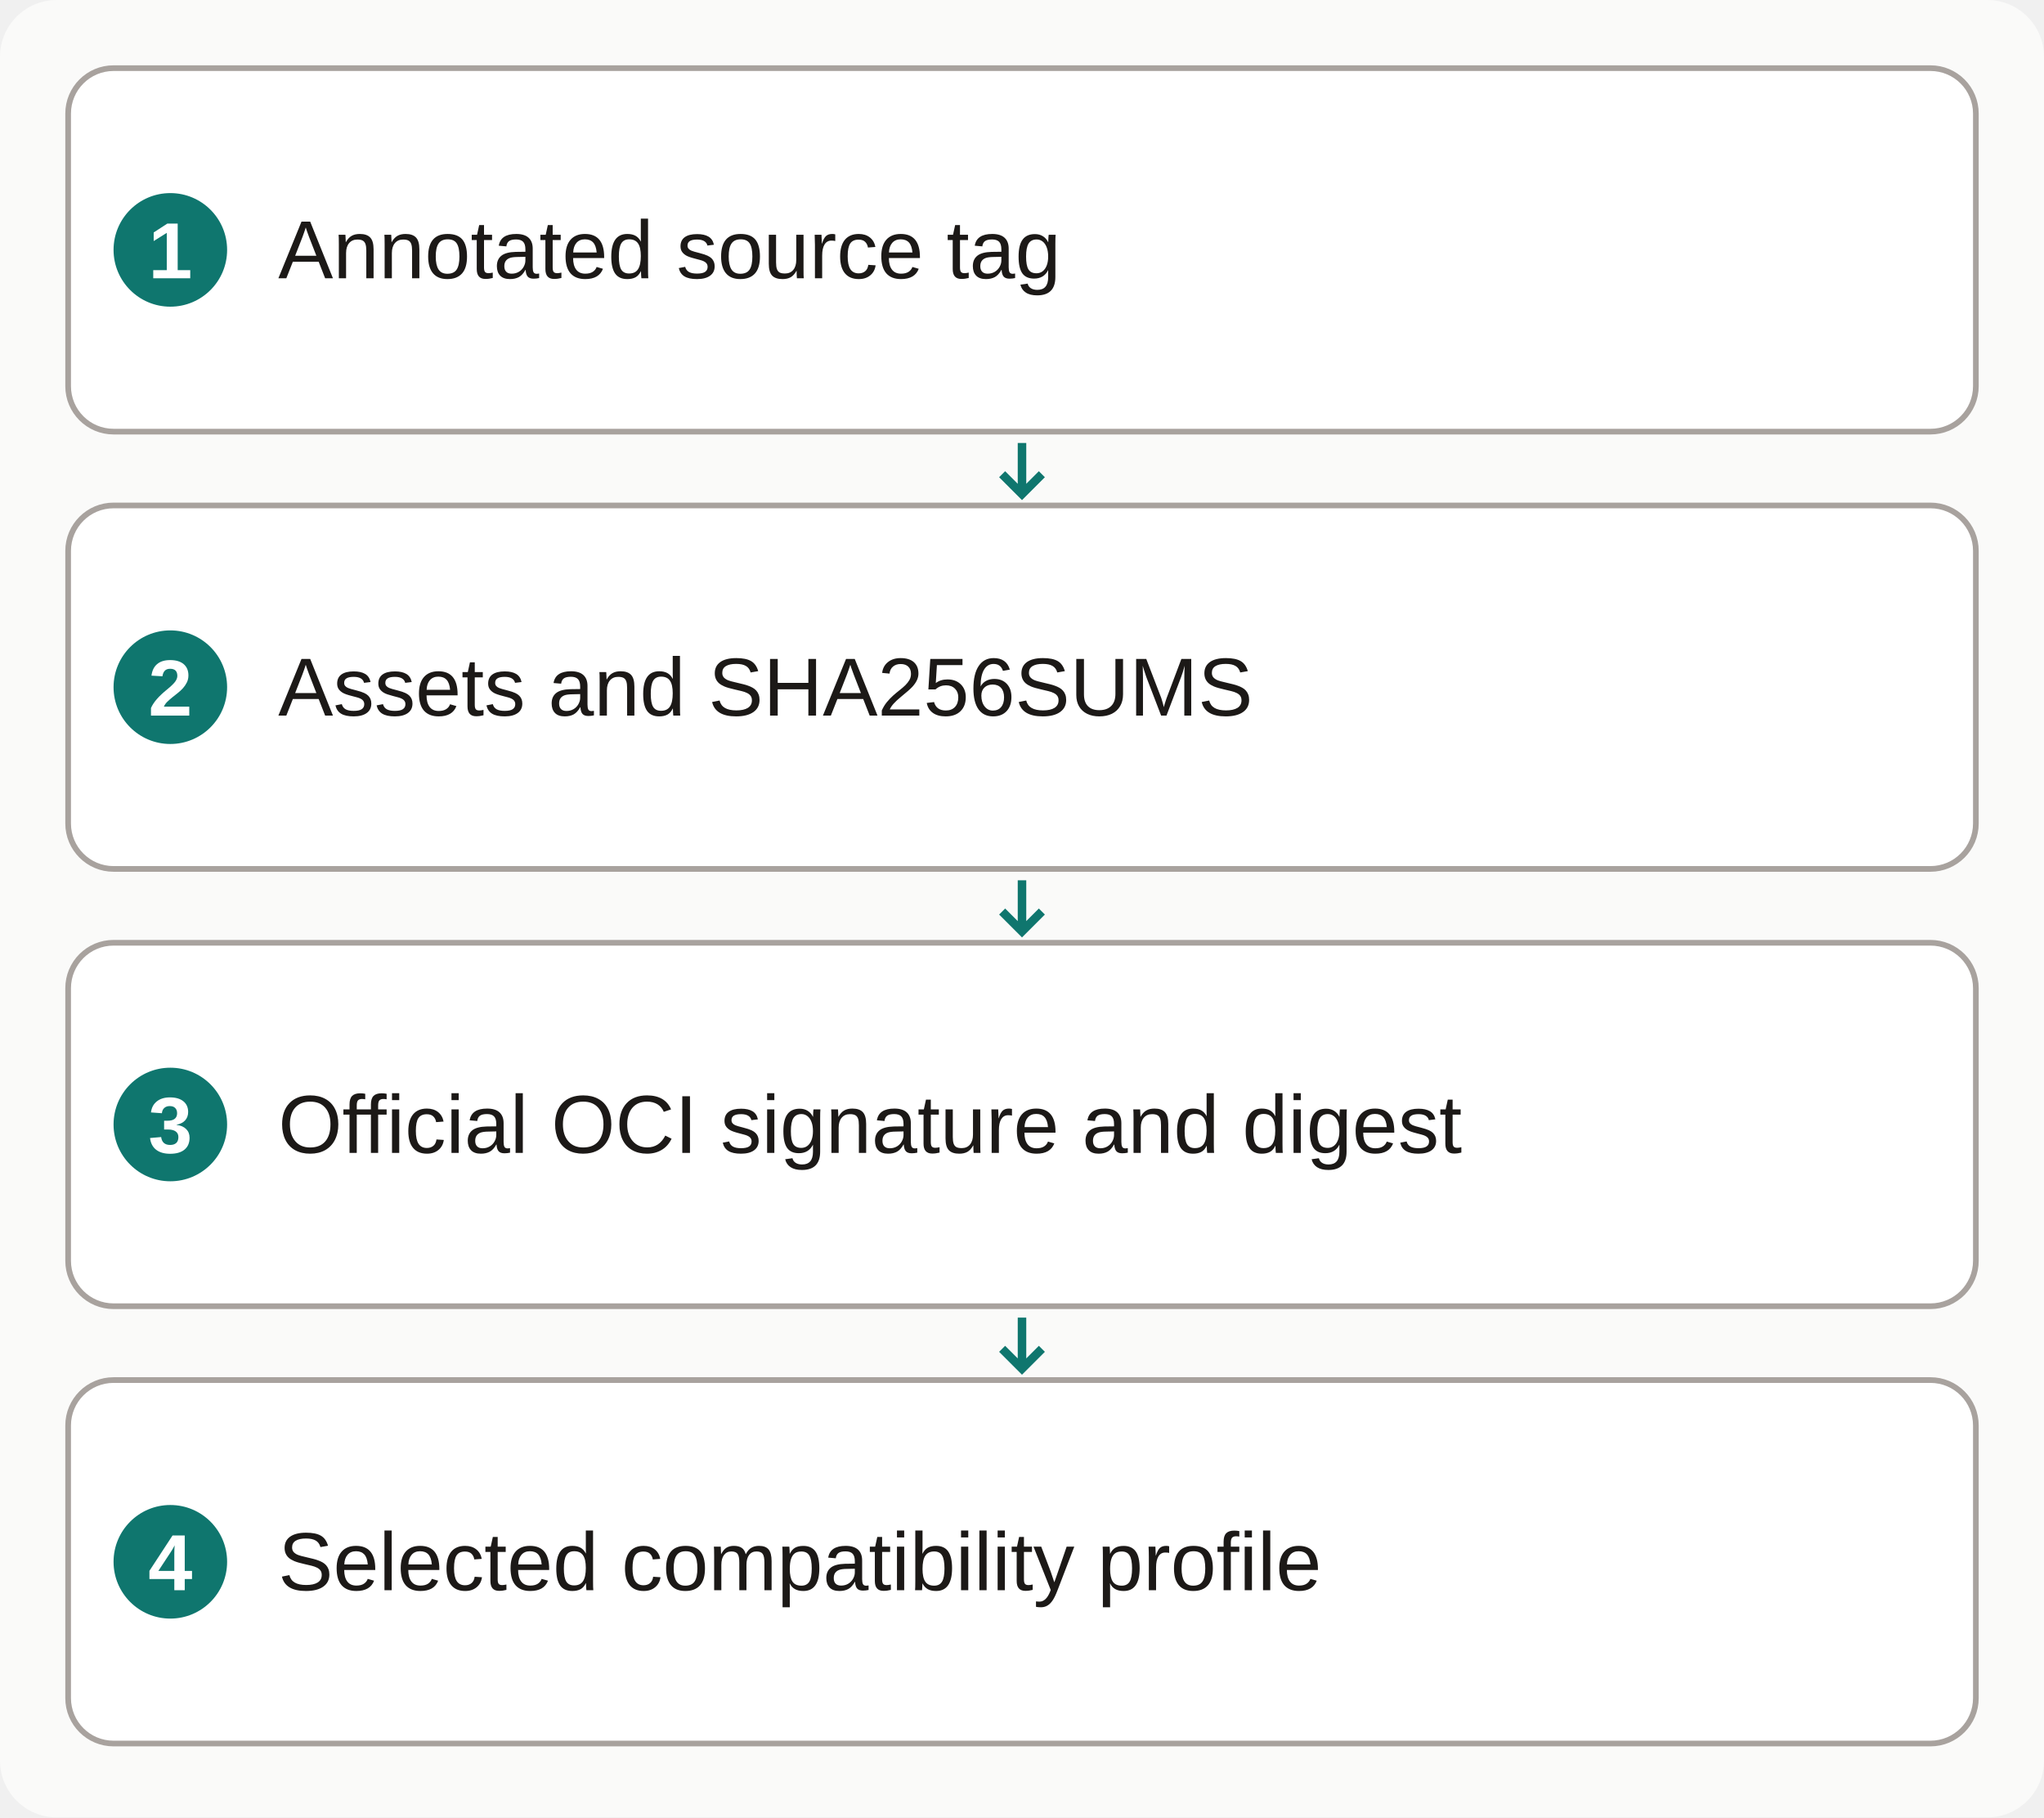
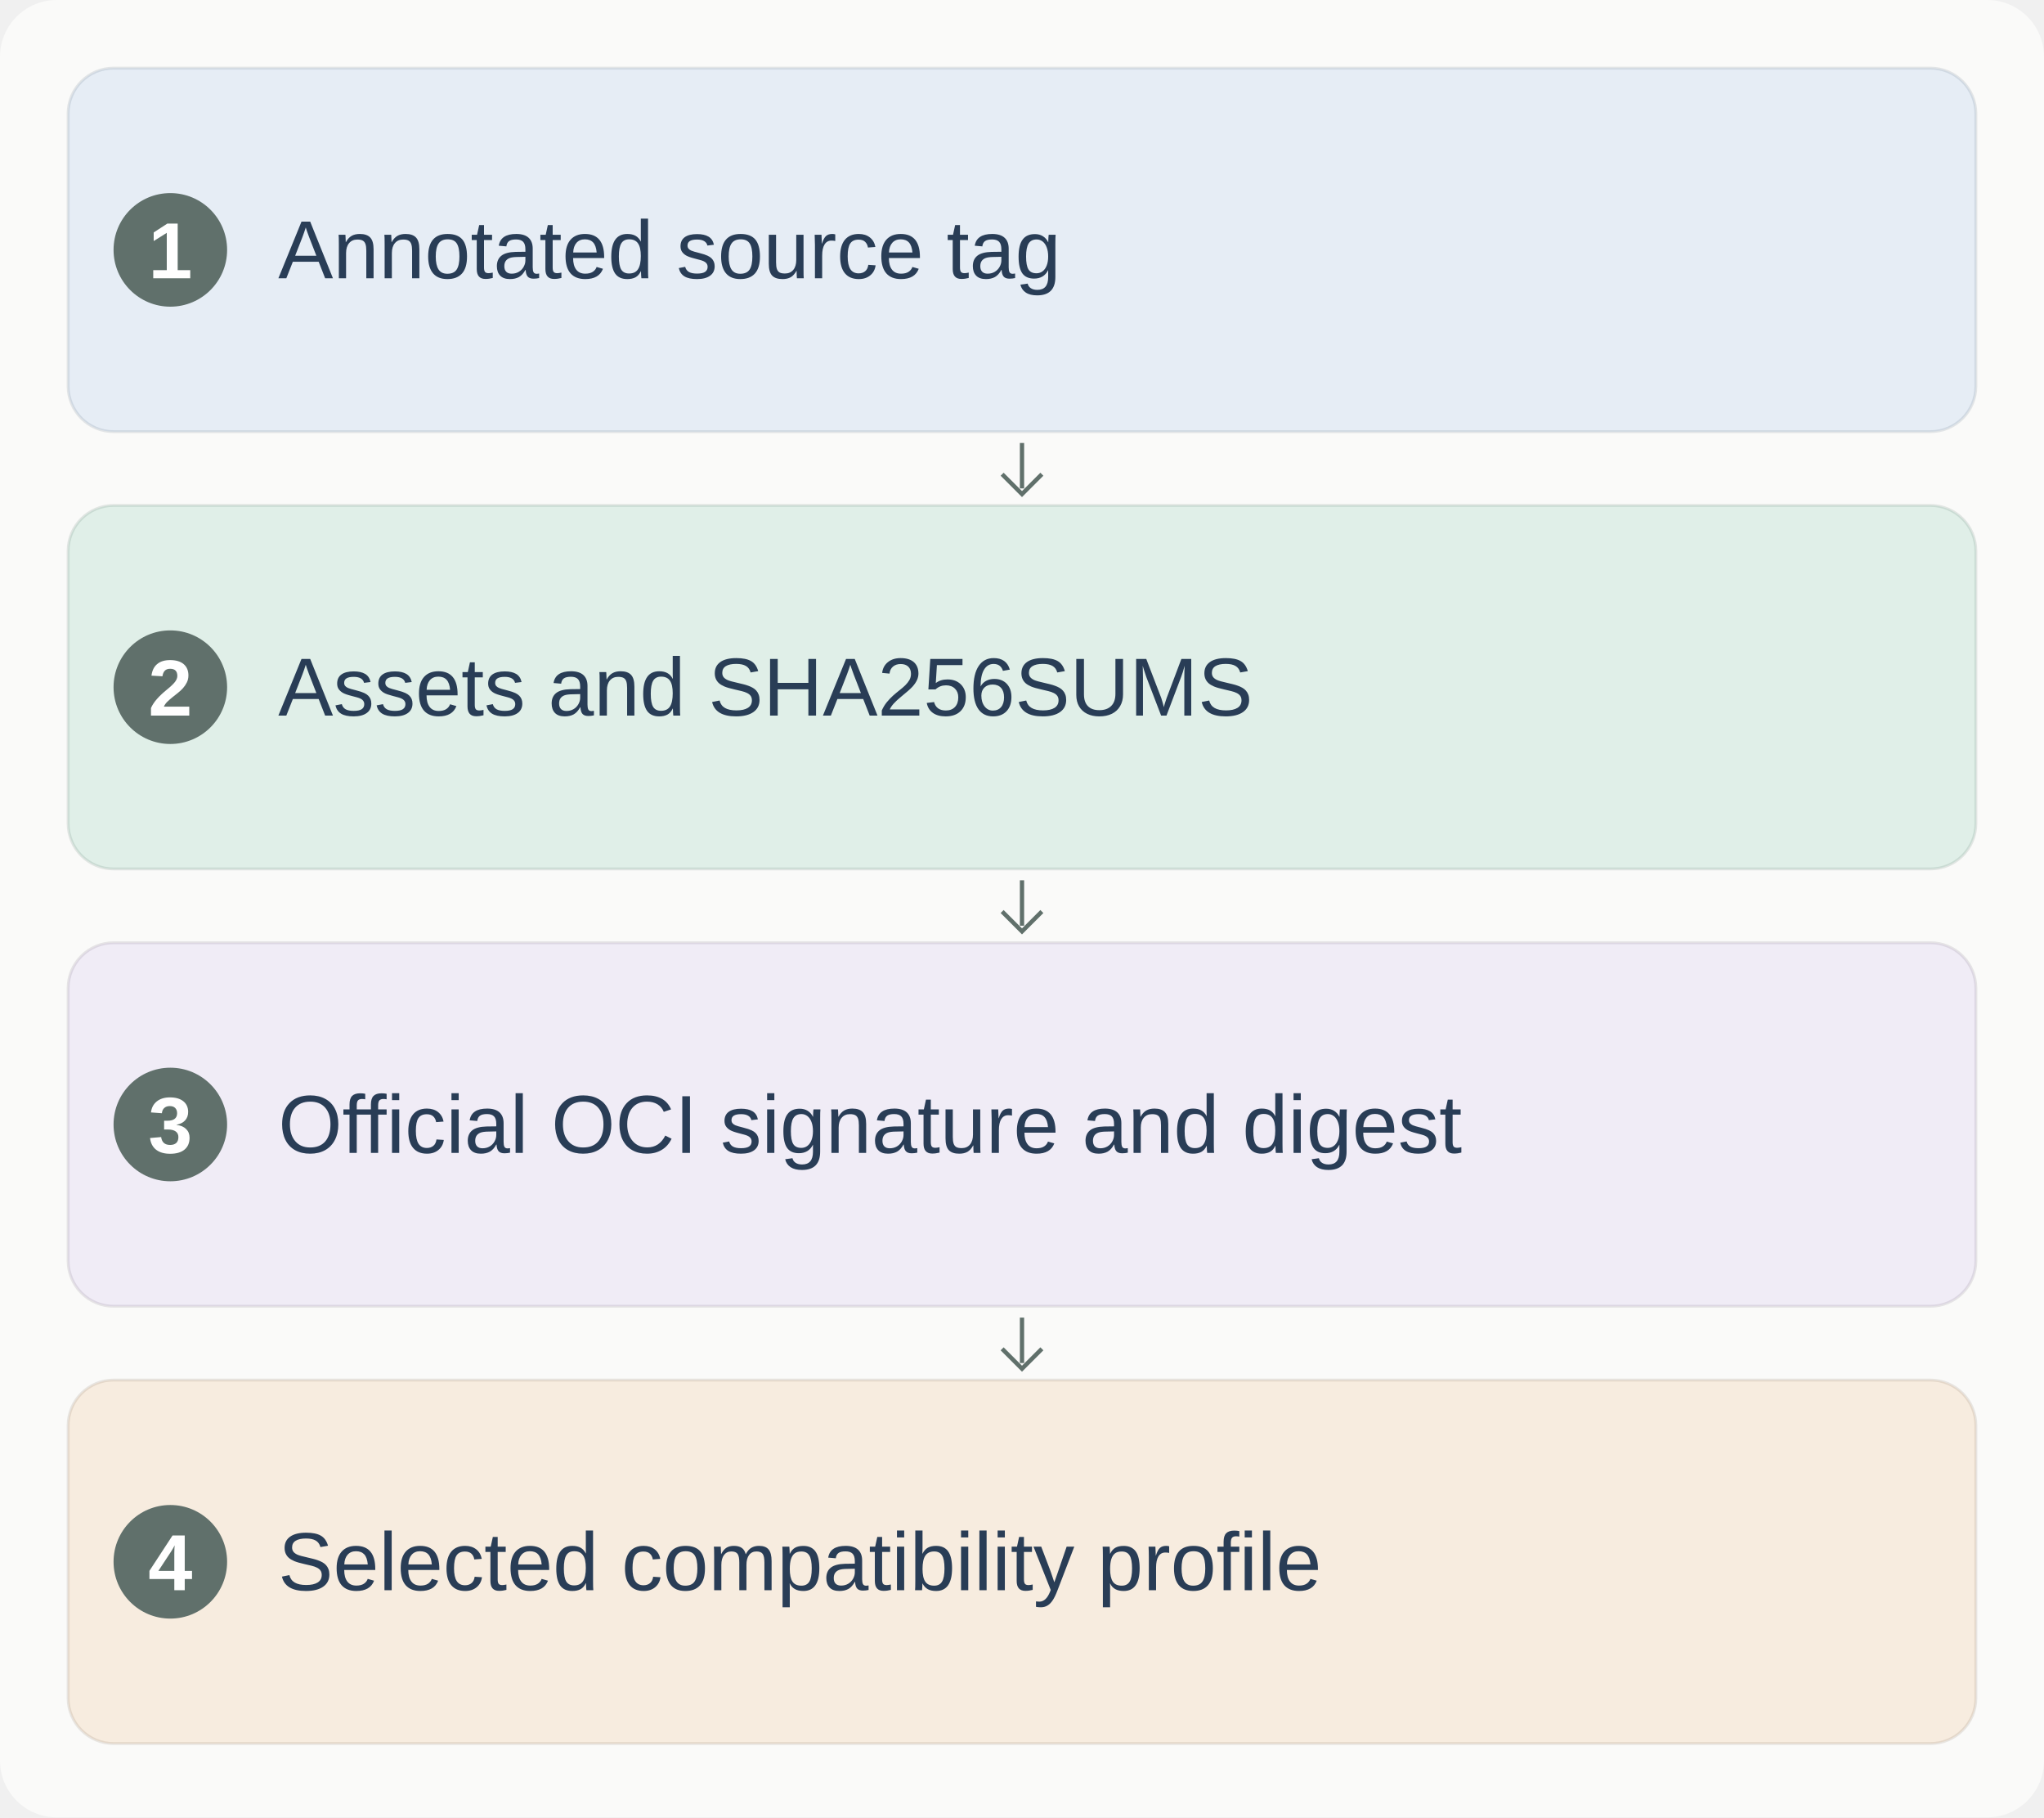
<svg xmlns="http://www.w3.org/2000/svg" width="720" height="640" viewBox="0 0 720 640" role="img" aria-labelledby="title desc">
  <rect width="720" height="640" rx="20" fill="#fafaf9" />
-   <rect x="24" y="24" width="672" height="128" rx="16" fill="#ffffff" stroke="#a8a29e" stroke-width="2" />
-   <circle cx="60" cy="88" r="20" fill="#0f766e" />
+   <rect x="24" y="24" width="672" height="128" rx="16" fill="#e6edf5" stroke="#293d56" stroke-width="1" stroke-opacity="0.12" />
+   <circle cx="60" cy="88" r="20" fill="#60706b" />
  <text x="60" y="98" text-anchor="middle" font-family="Arial, sans-serif" font-size="28" font-weight="700" fill="#ffffff">1</text>
-   <text x="98" y="98" font-family="Arial, sans-serif" font-size="29" fill="#1c1917">Annotated source tag</text>
-   <path d="M360 156v16m-7-5 7 7 7-7" fill="none" stroke="#0f766e" stroke-width="3" />
-   <rect x="24" y="178" width="672" height="128" rx="16" fill="#ffffff" stroke="#a8a29e" stroke-width="2" />
-   <circle cx="60" cy="242" r="20" fill="#0f766e" />
+   <text x="98" y="98" font-family="Arial, sans-serif" font-size="29" fill="#293d56">Annotated source tag</text>
+   <path d="M360 156v16m-7-5 7 7 7-7" fill="none" stroke="#60706b" stroke-width="1.5" />
+   <rect x="24" y="178" width="672" height="128" rx="16" fill="#e0efe8" stroke="#1e4436" stroke-width="1" stroke-opacity="0.12" />
+   <circle cx="60" cy="242" r="20" fill="#60706b" />
  <text x="60" y="252" text-anchor="middle" font-family="Arial, sans-serif" font-size="28" font-weight="700" fill="#ffffff">2</text>
-   <text x="98" y="252" font-family="Arial, sans-serif" font-size="29" fill="#1c1917">Assets and SHA256SUMS</text>
-   <path d="M360 310v16m-7-5 7 7 7-7" fill="none" stroke="#0f766e" stroke-width="3" />
-   <rect x="24" y="332" width="672" height="128" rx="16" fill="#ffffff" stroke="#a8a29e" stroke-width="2" />
-   <circle cx="60" cy="396" r="20" fill="#0f766e" />
+   <text x="98" y="252" font-family="Arial, sans-serif" font-size="29" fill="#293d56">Assets and SHA256SUMS</text>
+   <path d="M360 310v16m-7-5 7 7 7-7" fill="none" stroke="#60706b" stroke-width="1.5" />
+   <rect x="24" y="332" width="672" height="128" rx="16" fill="#f0ecf6" stroke="#433352" stroke-width="1" stroke-opacity="0.12" />
+   <circle cx="60" cy="396" r="20" fill="#60706b" />
  <text x="60" y="406" text-anchor="middle" font-family="Arial, sans-serif" font-size="28" font-weight="700" fill="#ffffff">3</text>
-   <text x="98" y="406" font-family="Arial, sans-serif" font-size="29" fill="#1c1917">Official OCI signature and digest</text>
-   <path d="M360 464v16m-7-5 7 7 7-7" fill="none" stroke="#0f766e" stroke-width="3" />
-   <rect x="24" y="486" width="672" height="128" rx="16" fill="#ffffff" stroke="#a8a29e" stroke-width="2" />
-   <circle cx="60" cy="550" r="20" fill="#0f766e" />
+   <text x="98" y="406" font-family="Arial, sans-serif" font-size="29" fill="#293d56">Official OCI signature and digest</text>
+   <path d="M360 464v16m-7-5 7 7 7-7" fill="none" stroke="#60706b" stroke-width="1.5" />
+   <rect x="24" y="486" width="672" height="128" rx="16" fill="#f7ecdf" stroke="#573e28" stroke-width="1" stroke-opacity="0.12" />
+   <circle cx="60" cy="550" r="20" fill="#60706b" />
  <text x="60" y="560" text-anchor="middle" font-family="Arial, sans-serif" font-size="28" font-weight="700" fill="#ffffff">4</text>
-   <text x="98" y="560" font-family="Arial, sans-serif" font-size="29" fill="#1c1917">Selected compatibility profile</text>
+   <text x="98" y="560" font-family="Arial, sans-serif" font-size="29" fill="#293d56">Selected compatibility profile</text>
</svg>
